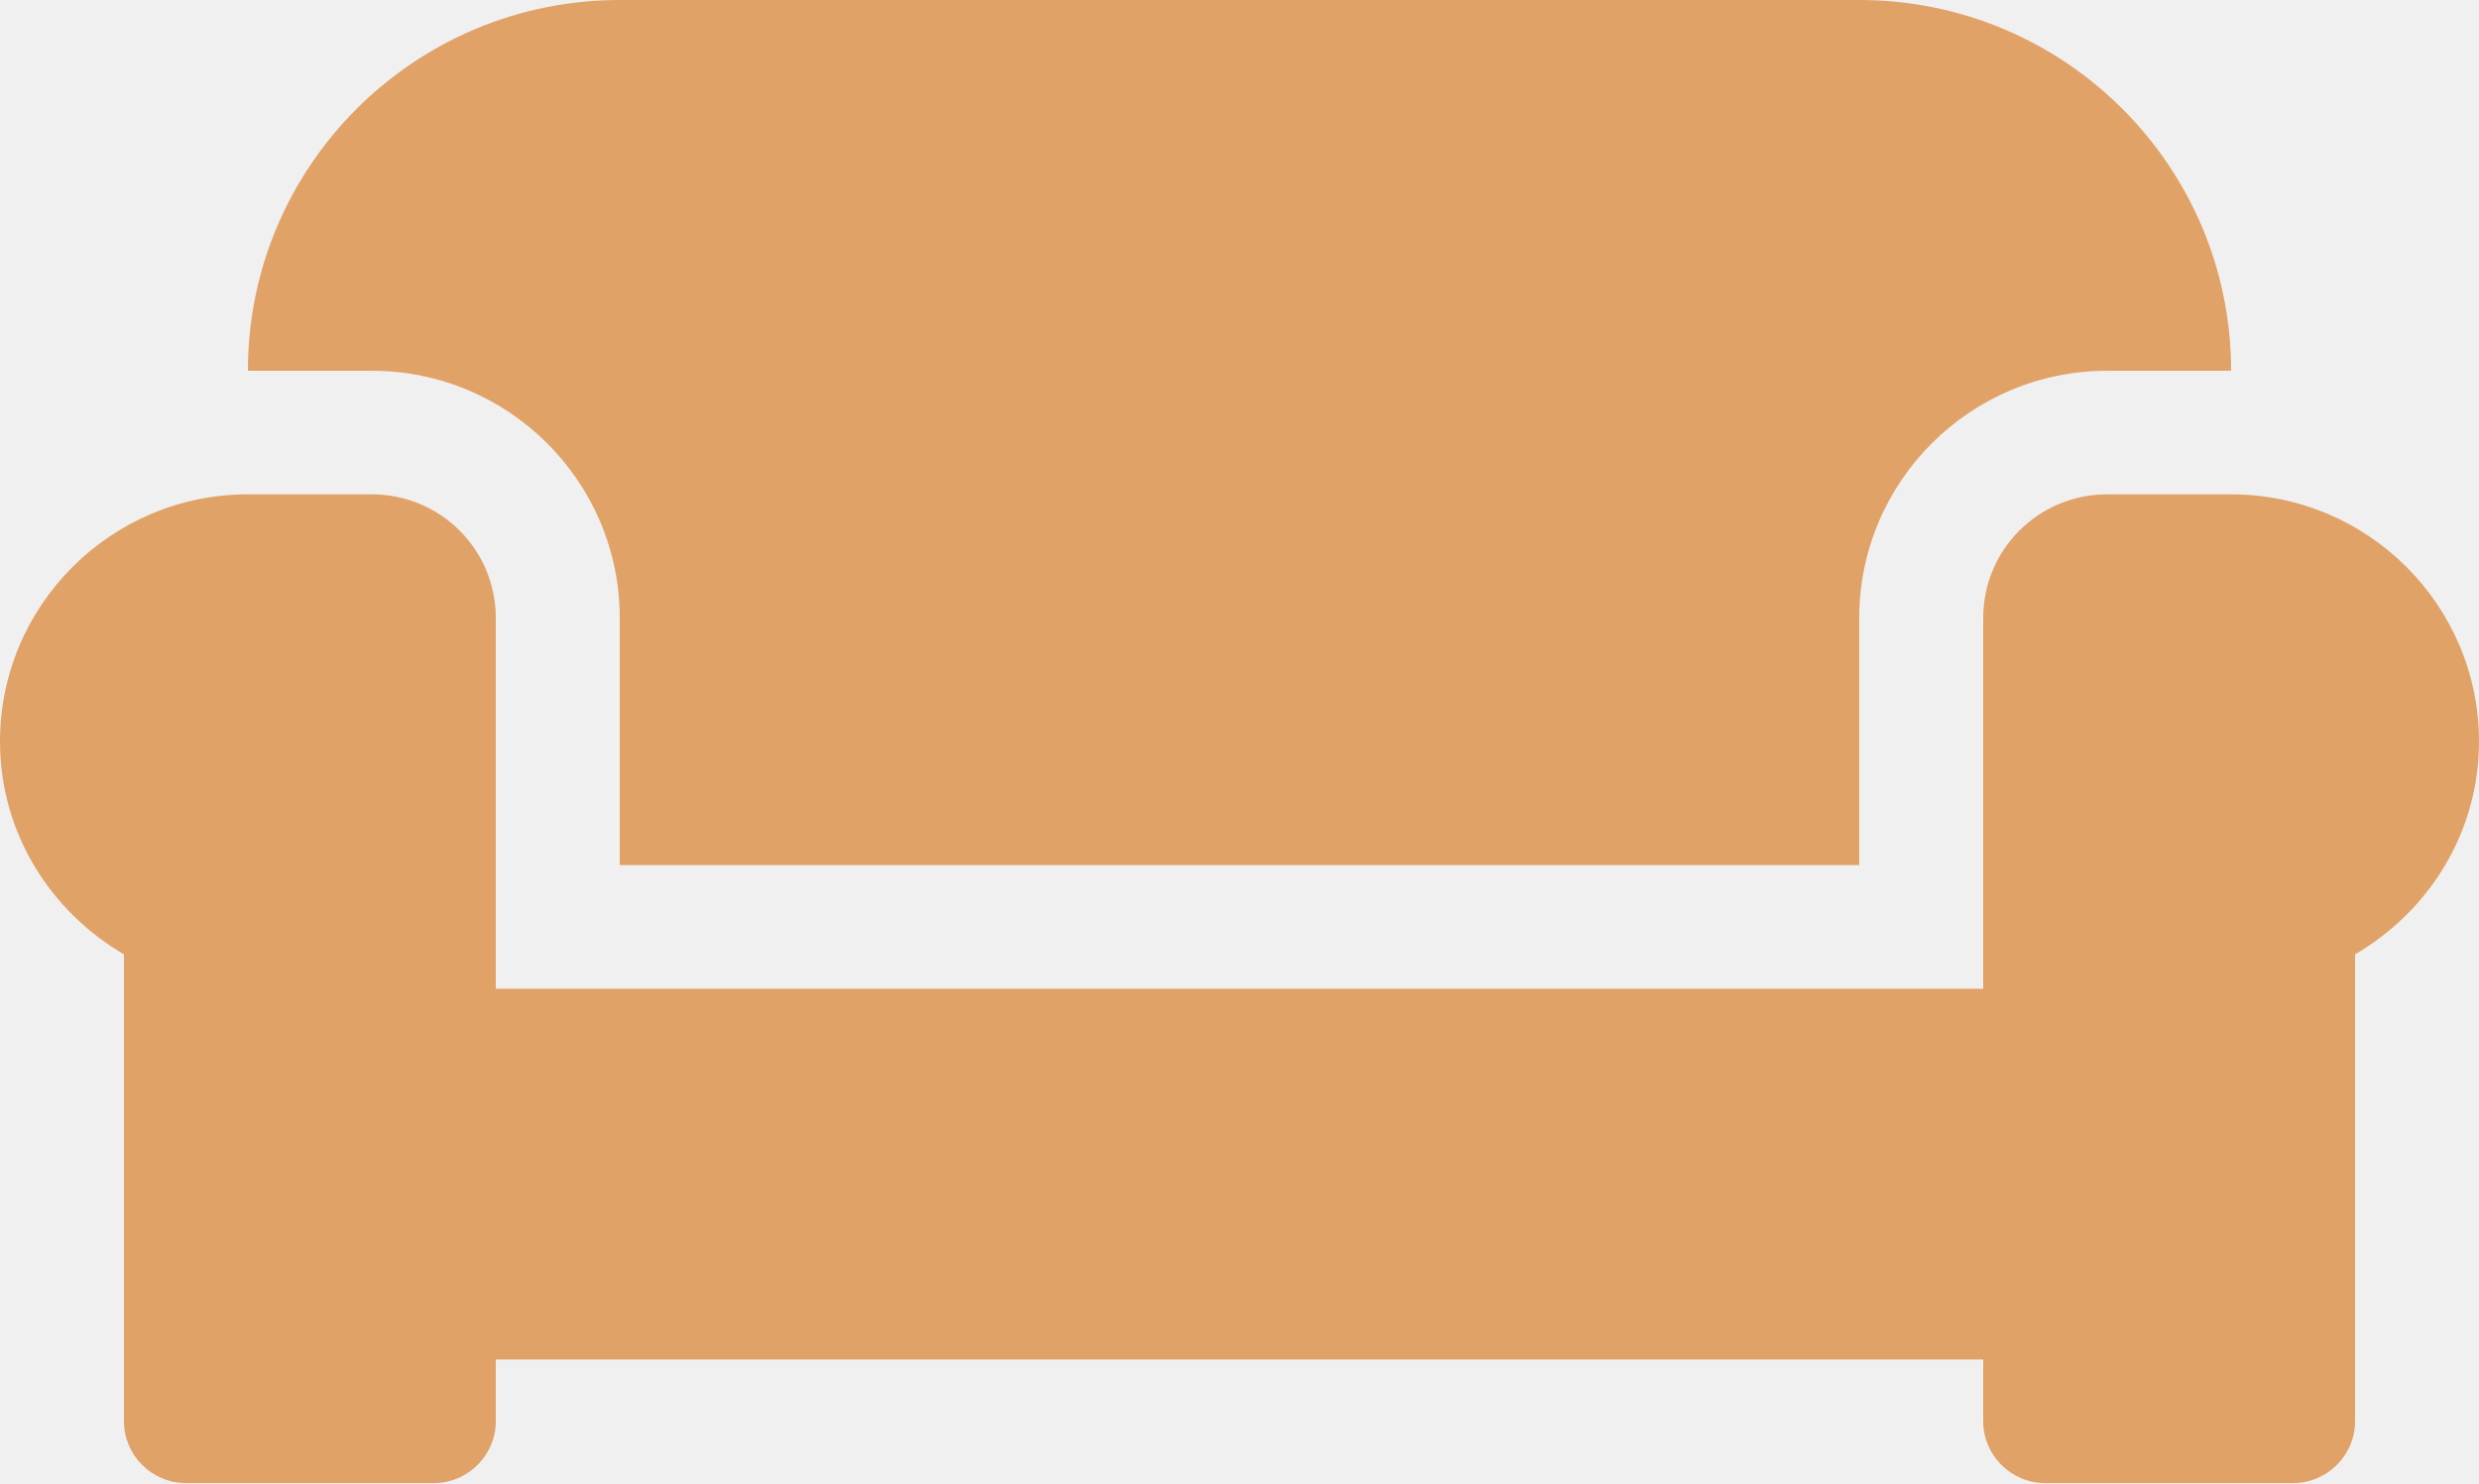
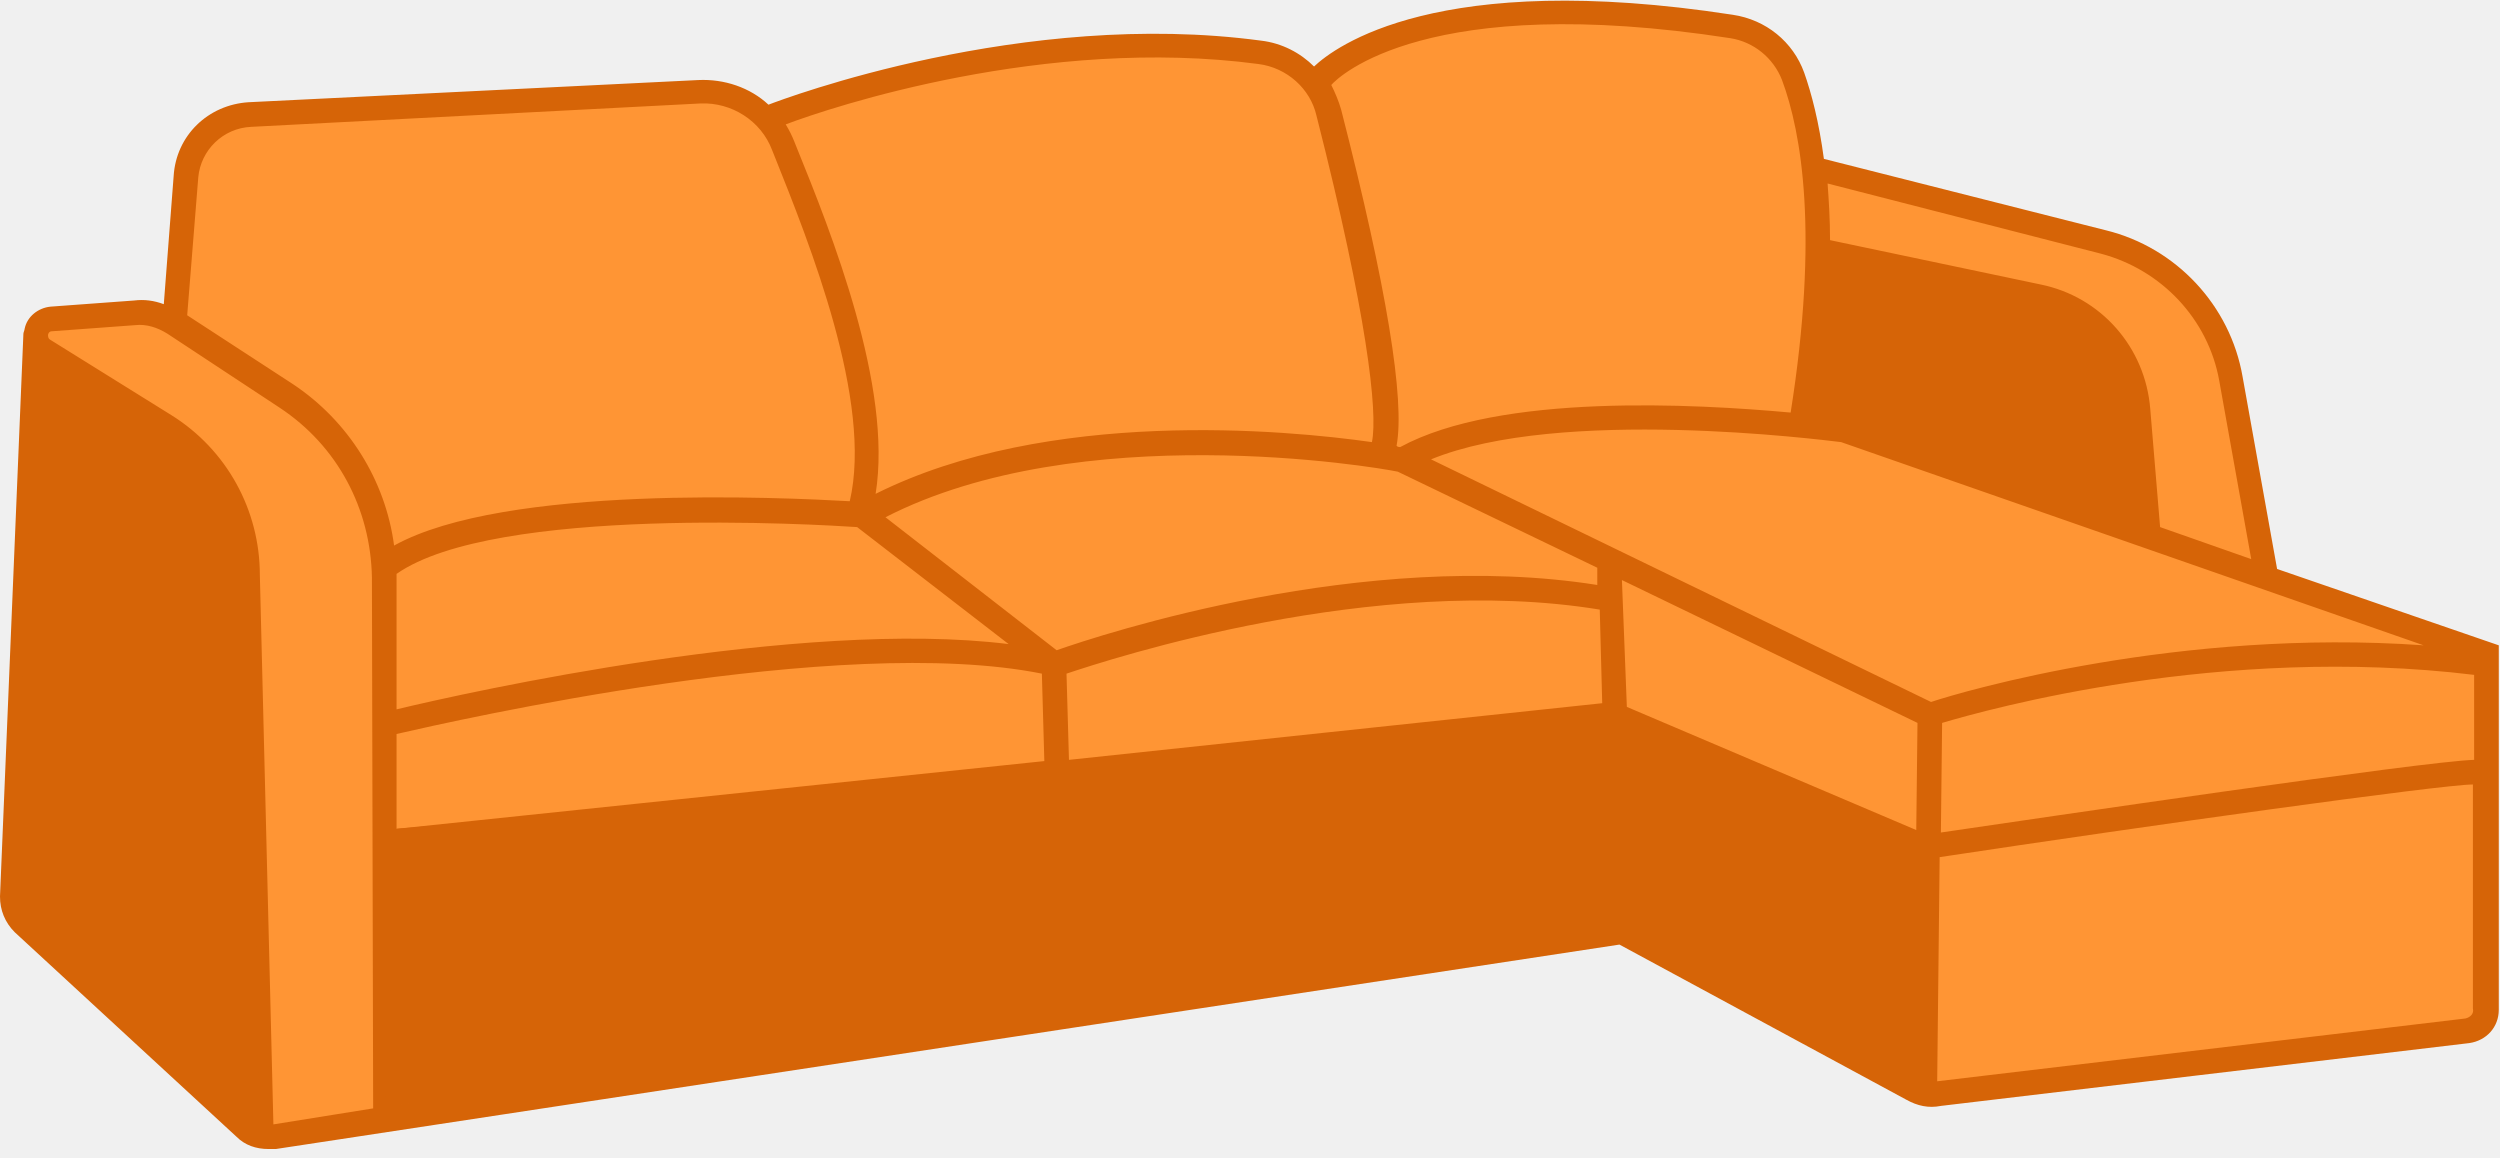
- <svg xmlns="http://www.w3.org/2000/svg" width="127" height="76" viewBox="0 0 127 76" fill="none">
-   <path d="M31.75 31.667V44.333H95.25V31.667C95.25 24.68 100.945 19 107.95 19H114.3C114.3 8.51 105.767 0 95.25 0H31.75C21.233 0 12.7 8.51 12.7 19H19.05C26.055 19 31.75 24.68 31.75 31.667ZM114.3 25.333H107.95C104.438 25.333 101.6 28.163 101.6 31.667V50.667H25.4V31.667C25.4 28.163 22.562 25.333 19.05 25.333H12.7C5.695 25.333 0 31.014 0 38C0 42.671 2.58 46.708 6.35 48.905V72.833C6.35 74.575 7.779 76 9.525 76H22.225C23.971 76 25.4 74.575 25.4 72.833V69.667H101.6V72.833C101.6 74.575 103.029 76 104.775 76H117.475C119.221 76 120.65 74.575 120.65 72.833V48.905C124.42 46.708 127 42.671 127 38C127 31.014 121.305 25.333 114.3 25.333Z" fill="#E1A267" />
+ <svg xmlns="http://www.w3.org/2000/svg" width="203" height="94" viewBox="0 0 203 94" fill="none">
+   <g clip-path="url(#clip0_1509_77)">
+     <path d="M3.2 26.3C3.2 26.3 8.5 25.2 9.1 25.2C9.7 25.2 14 25.9 14.1 25.5C14.2 25.2 15.3 11.7 15.5 11.6C15.8 11.5 20 9 20 9L58.3 7.4L62.3 10.2C62.3 10.2 76.5 5 76.8 4.9C77.1 4.8 94.3 3.7 96.7 3.7C99 3.8 105.7 5.4 105.7 5.4L107.5 6.3C107.5 6.3 112.7 2.7 113 2.7C113.3 2.7 124.7 0.6 124.7 0.6L134.9 1.4L141.9 2.6L145.9 5.3L147.7 14L156.6 15.2L173.4 20.4L179.8 24.9L184.2 45.7L186.2 47.7L201.9 53L202.6 57.3L202.2 82.3L199.9 84.1L156.9 88.7L132.8 75.7L46.2 88.2L20.4 92L1 73.9L3.2 26.3Z" fill="#FF9534" />
+     <path d="M184.9 46.2L182.1 30.6C181.1 24.8 176.7 20.1 171 18.7L148.1 12.9C147.7 9.9 147.1 7.6 146.5 5.9C145.6 3.4 143.4 1.6 140.7 1.2C116.7 -2.5 108.4 3.8 106.7 5.4C105.6 4.3 104.1 3.5 102.4 3.3C83.1 0.7 63.7 8 62.4 8.5C60.9 7.1 58.8 6.4 56.7 6.5L20.2 8.3C16.9 8.5 14.3 11 14.1 14.3L13.3 24.7C12.5 24.4 11.7 24.3 10.9 24.4L4.1 24.9C3.1 25 2.2 25.7 2 26.7C2 26.8 1.9 27 1.9 27.1L0 72.8C0 73.9 0.4 74.9 1.2 75.7L19.2 92.3C19.9 93 20.8 93.3 21.8 93.3C22 93.3 22.2 93.3 22.4 93.3L131.5 76.7L154.8 89.3C155.7 89.8 156.6 90 157.6 89.8L200.5 84.7C201.9 84.5 202.9 83.4 202.9 82V52.4L184.9 46.2ZM113.5 38.3L129.7 46.1V47.5C110.8 44.5 89.5 51.5 85.8 52.8L71.9 42C87.7 33.9 111.6 37.9 113.5 38.3ZM32.2 59.6C37 58.5 68.2 51.4 84.6 54.7L84.8 61.8L32.2 67.3V59.6ZM86.8 61.7L86.6 54.7C90.2 53.5 111.6 46.5 129.9 49.5L130.1 57.1L86.8 61.7ZM69.6 42.8L81.9 52.3C65 50.2 38 56.2 32.2 57.6V46.7C32.2 46.6 32.2 46.6 32.2 46.6C40.2 41 66.6 42.6 69.6 42.8ZM32.2 69.3L130.1 59.1L130.6 74.7L32.3 89.7L32.2 69.3ZM131.7 47.1L155.7 58.7L155.6 67.4L132.1 57.4L131.7 47.1ZM156.8 57L116.2 37.3C126.7 33 147.8 35.7 149.5 35.9L196.8 52.4C177 51 159.5 56.1 156.8 57ZM200.9 54.8V61.7C196.9 61.8 165.1 66.5 157.6 67.6L157.7 58.7C161.4 57.6 180.4 52.3 200.9 54.8ZM148.6 21.6L165.3 25.2C169.3 26.1 172.3 29.4 172.7 33.5L173.4 42.2L150 34H149.8C149.6 34 148.8 33.9 147.4 33.7C148.1 29.1 148.5 25 148.6 21.6ZM170.6 20.6C175.5 21.9 179.3 25.9 180.2 30.9L182.8 45.4L175.4 42.8L174.6 33.2C174.2 28.2 170.6 24.1 165.7 23.1L148.6 19.5C148.6 17.8 148.5 16.3 148.4 14.9L170.6 20.6ZM140.5 3.1C142.4 3.4 144 4.7 144.7 6.5C146.3 10.8 147.7 19 145.4 33.5C137.7 32.8 121.8 31.9 113.7 36.3C113.6 36.3 113.5 36.3 113.4 36.2C114.1 32.5 112.6 23.3 108.9 8.9C108.7 8.2 108.4 7.5 108.1 6.9C108.7 6.2 115.9 -0.7 140.5 3.1ZM102.2 5.2C104.5 5.5 106.4 7.2 106.9 9.4C111 25.5 111.9 33.5 111.4 35.9C104.4 34.9 85.1 33.1 71.1 40.1C72.5 31.4 67.5 18.9 64.7 12L64.5 11.5C64.3 11 64.1 10.6 63.8 10.1C67.5 8.7 84.9 2.9 102.2 5.2ZM16.1 14.4C16.3 12.2 18.1 10.4 20.4 10.3L56.9 8.4C59.4 8.3 61.8 9.8 62.7 12.2L62.9 12.7C65.7 19.7 70.9 32.6 69 40.7C63.6 40.4 41 39.3 32 44.3C31.3 39 28.3 34.2 23.8 31.2L15.2 25.6L16.1 14.4ZM2.5 74.2C2.2 73.9 2 73.4 2 72.9L3.7 29.7L12.8 35.3C16.7 37.8 19.1 42 19.1 46.7L20.1 90.5L2.5 74.2ZM22.2 91.3L21.1 46.7C21.1 41.4 18.4 36.5 13.9 33.7L4.1 27.6C3.9 27.5 3.9 27.3 3.9 27.2C3.9 27.1 4 26.9 4.2 26.9L11 26.4C11.9 26.3 12.8 26.6 13.6 27.1L22.7 33.1C27.4 36.2 30.1 41.3 30.2 46.9L30.3 90L22.2 91.3ZM132.6 75L132.1 59.5L155.5 69.5L155.3 87.3L132.6 75ZM200.2 82.7L157.3 87.8L157.5 69.6C174 67.1 198.3 63.7 200.8 63.7V81.9C200.9 82.3 200.6 82.6 200.2 82.7Z" fill="#D66407" />
+     <path d="M2.9 28.6L14.1 34.6L19.1 41.1L20.5 54.2L21.1 92L1 73.9L2.9 28.6Z" fill="#D66407" />
+     <path d="M131.2 58.9L130.6 74.8L156.6 88.8L156.5 68L131.2 58.9Z" fill="#D66407" />
+     <path d="M148.1 20.5L146.3 34C146.3 34 150.8 35 151.4 35.2C152 35.4 174.5 44 174.5 44L173.9 35.6L170.8 26.2C170.8 26.2 161.8 22.5 161.2 22.5C160.6 22.5 148.1 20.5 148.1 20.5Z" fill="#D66407" />
+     <path d="M131.2 58.9L32.2 67.3L31.3 89.9L132.5 75.8L131.2 58.9Z" fill="#D66407" />
+   </g>
+   <defs>
+     <clipPath id="clip0_1509_77">
+       <rect width="202.9" height="93.3" fill="white" />
+     </clipPath>
+   </defs>
</svg>
